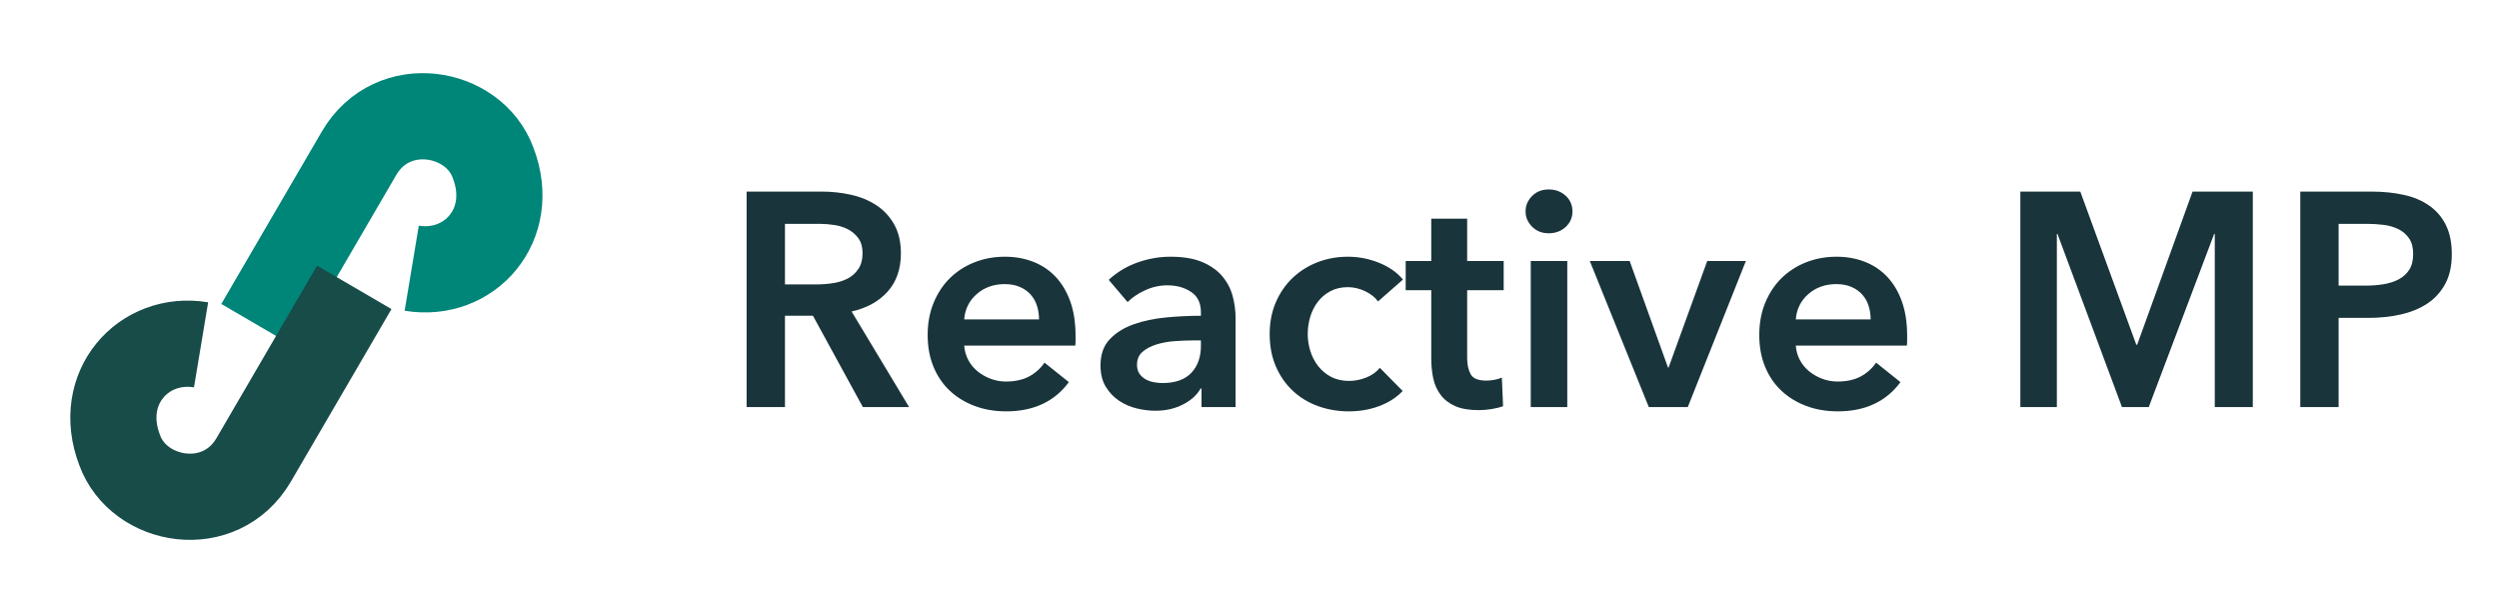
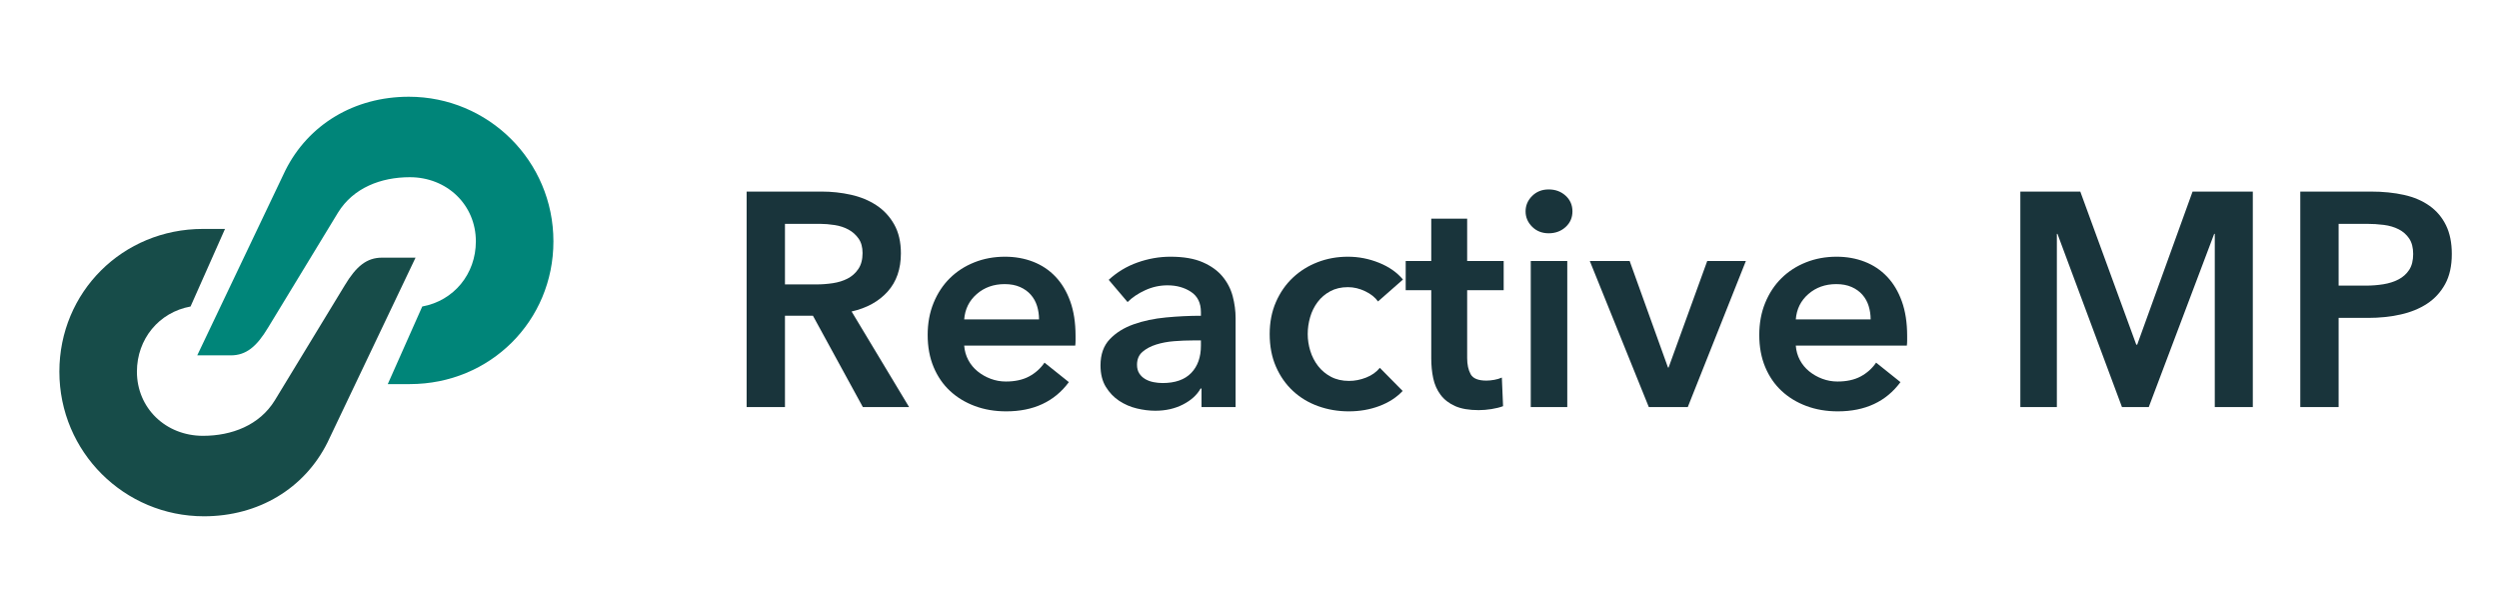
<svg xmlns="http://www.w3.org/2000/svg" width="522" height="128" viewBox="0 0 522 128" role="img" aria-label="Reactive MP">
-   <g stroke="#008579">
-     <path d="M54 68 75 32C82 20 99 23 103 34C108 47 98 58 86 56" fill="none" stroke-width="18" />
-   </g>
-   <g stroke="#174C49" transform="rotate(180 64 64)">
-     <path d="M54 68 75 32C82 20 99 23 103 34C108 47 98 58 86 56" fill="none" stroke-width="18" />
-   </g>
+   <path d="M41.2 74.2 59.6 35.6C64.4 26 74.0 20.2 85.4 20.2C102.0 20.2 115.6 33.6 115.6 50.4C115.6 67.0 102.4 80.2 85.6 80.2H81.0L88.2 64.0C94.8 62.8 99.4 57.2 99.4 50.4C99.4 42.8 93.4 37 85.6 37C79.6 37 73.8 39.2 70.6 44.4L56.0 68.4C53.6 72.4 51.4 74.2 48.2 74.2H41.2Z" fill="#008579" />
+   <path d="M86.8 53.8 68.4 92.4C63.6 102.0 54.0 107.8 42.6 107.8C26.0 107.8 12.4 94.4 12.4 77.6C12.4 61.0 25.6 47.8 42.4 47.8H47.0L39.8 64.0C33.2 65.2 28.6 70.8 28.6 77.6C28.6 85.2 34.6 91.0 42.4 91.0C48.4 91.0 54.2 88.8 57.4 83.6L72.0 59.6C74.4 55.6 76.6 53.8 79.8 53.8H86.8Z" fill="#174C49" />
  <g fill="#19343B">
    <path d="M155.958 40.0H171.593Q174.771 40.0 177.758 40.667Q180.746 41.335 183.066 42.86Q185.386 44.386 186.784 46.864Q188.182 49.343 188.182 52.903Q188.182 57.797 185.417 60.879Q182.653 63.962 177.886 65.042L189.898 85.0H180.237L169.814 65.932H163.966V85.0H155.958ZM170.513 59.386Q172.229 59.386 173.945 59.131Q175.661 58.877 177.028 58.178Q178.394 57.479 179.284 56.176Q180.174 54.873 180.174 52.839Q180.174 50.996 179.347 49.82Q178.521 48.644 177.25 47.945Q175.979 47.246 174.358 46.992Q172.737 46.737 171.212 46.737H163.966V59.386Z" />
    <path d="M217.038 66.695Q217.038 65.233 216.625 63.898Q216.212 62.564 215.322 61.547Q214.432 60.53 213.066 59.926Q211.699 59.322 209.856 59.322Q206.424 59.322 204.04 61.388Q201.657 63.453 201.403 66.695ZM224.665 70.127Q224.665 70.636 224.665 71.144Q224.665 71.653 224.602 72.161H201.403Q201.53 73.814 202.261 75.18Q202.992 76.547 204.199 77.532Q205.407 78.517 206.932 79.089Q208.458 79.661 210.11 79.661Q212.97 79.661 214.941 78.612Q216.911 77.564 218.182 75.72L223.267 79.788Q218.754 85.89 210.174 85.89Q206.614 85.89 203.627 84.778Q200.64 83.665 198.447 81.631Q196.254 79.597 195.015 76.642Q193.775 73.686 193.775 69.936Q193.775 66.25 195.015 63.231Q196.254 60.212 198.415 58.083Q200.576 55.953 203.532 54.778Q206.487 53.602 209.919 53.602Q213.097 53.602 215.799 54.65Q218.5 55.699 220.47 57.765Q222.441 59.831 223.553 62.913Q224.665 65.996 224.665 70.127Z" />
    <path d="M250.979 81.123H250.788Q249.644 83.157 247.102 84.46Q244.559 85.763 241.318 85.763Q239.475 85.763 237.472 85.286Q235.47 84.809 233.786 83.697Q232.102 82.585 230.989 80.773Q229.877 78.962 229.877 76.292Q229.877 72.86 231.816 70.826Q233.754 68.792 236.805 67.712Q239.856 66.631 243.574 66.282Q247.292 65.932 250.852 65.932V65.169Q250.852 62.309 248.786 60.943Q246.72 59.576 243.86 59.576Q241.445 59.576 239.22 60.593Q236.996 61.61 235.534 63.072L231.593 58.432Q234.199 56.017 237.6 54.809Q241.0 53.602 244.496 53.602Q248.564 53.602 251.201 54.746Q253.839 55.89 255.364 57.733Q256.89 59.576 257.494 61.864Q258.097 64.153 258.097 66.441V85.0H250.979ZM250.852 71.081H249.136Q247.292 71.081 245.258 71.239Q243.225 71.398 241.508 71.939Q239.792 72.479 238.648 73.464Q237.504 74.449 237.504 76.165Q237.504 77.246 237.981 77.977Q238.458 78.708 239.22 79.153Q239.983 79.597 240.936 79.788Q241.89 79.979 242.843 79.979Q246.784 79.979 248.818 77.881Q250.852 75.784 250.852 72.161Z" />
    <path d="M287.843 62.945Q286.953 61.674 285.174 60.816Q283.394 59.958 281.551 59.958Q279.453 59.958 277.864 60.816Q276.275 61.674 275.227 63.072Q274.178 64.47 273.669 66.218Q273.161 67.966 273.161 69.746Q273.161 71.525 273.701 73.273Q274.242 75.021 275.322 76.419Q276.403 77.818 278.023 78.676Q279.644 79.534 281.805 79.534Q283.585 79.534 285.364 78.835Q287.144 78.136 288.225 76.801L292.992 81.631Q291.085 83.665 288.129 84.778Q285.174 85.89 281.742 85.89Q278.373 85.89 275.354 84.809Q272.335 83.729 270.078 81.631Q267.822 79.534 266.519 76.547Q265.216 73.559 265.216 69.746Q265.216 66.059 266.519 63.072Q267.822 60.085 270.047 57.987Q272.271 55.89 275.227 54.746Q278.182 53.602 281.551 53.602Q284.919 53.602 288.066 54.873Q291.212 56.144 293.055 58.369Z" />
    <path d="M293.627 60.593V54.492H298.966V45.657H306.466V54.492H314.093V60.593H306.466V74.767Q306.466 76.801 307.197 78.136Q307.928 79.47 310.47 79.47Q311.233 79.47 312.123 79.311Q313.013 79.153 313.712 78.835L313.966 84.809Q312.949 85.191 311.551 85.413Q310.153 85.636 308.881 85.636Q305.831 85.636 303.924 84.778Q302.017 83.919 300.905 82.426Q299.792 80.932 299.379 78.994Q298.966 77.055 298.966 74.831V60.593Z" />
    <path d="M319.75 54.492H327.377V85.0H319.75ZM318.669 44.131Q318.669 42.288 320.036 40.922Q321.403 39.555 323.5 39.555Q325.597 39.555 327.028 40.858Q328.458 42.161 328.458 44.131Q328.458 46.102 327.028 47.405Q325.597 48.708 323.5 48.708Q321.403 48.708 320.036 47.341Q318.669 45.975 318.669 44.131Z" />
    <path d="M332.081 54.492H340.407L348.415 76.737H348.542L356.614 54.492H364.686L352.547 85.0H344.411Z" />
    <path d="M390.746 66.695Q390.746 65.233 390.333 63.898Q389.919 62.564 389.03 61.547Q388.14 60.53 386.773 59.926Q385.407 59.322 383.564 59.322Q380.131 59.322 377.748 61.388Q375.364 63.453 375.11 66.695ZM398.373 70.127Q398.373 70.636 398.373 71.144Q398.373 71.653 398.309 72.161H375.11Q375.237 73.814 375.968 75.18Q376.699 76.547 377.907 77.532Q379.114 78.517 380.64 79.089Q382.165 79.661 383.818 79.661Q386.678 79.661 388.648 78.612Q390.619 77.564 391.89 75.72L396.975 79.788Q392.462 85.89 383.881 85.89Q380.322 85.89 377.335 84.778Q374.347 83.665 372.155 81.631Q369.962 79.597 368.722 76.642Q367.483 73.686 367.483 69.936Q367.483 66.25 368.722 63.231Q369.962 60.212 372.123 58.083Q374.284 55.953 377.239 54.778Q380.195 53.602 383.627 53.602Q386.805 53.602 389.506 54.65Q392.208 55.699 394.178 57.765Q396.148 59.831 397.261 62.913Q398.373 65.996 398.373 70.127Z" />
    <path d="" />
    <path d="M422.017 40.0H434.538L446.233 71.97H446.424L457.992 40.0H470.576V85.0H462.631V48.835H462.504L448.839 85.0H443.246L429.771 48.835H429.644V85.0H422.017Z" />
    <path d="M480.492 40.0H495.174Q499.051 40.0 502.165 40.699Q505.28 41.398 507.504 42.987Q509.729 44.576 510.936 47.055Q512.144 49.534 512.144 53.03Q512.144 56.78 510.746 59.322Q509.347 61.864 506.964 63.422Q504.581 64.979 501.403 65.678Q498.225 66.377 494.665 66.377H488.5V85.0H480.492ZM494.093 59.64Q496.064 59.64 497.843 59.354Q499.623 59.068 501.021 58.337Q502.419 57.606 503.246 56.335Q504.072 55.064 504.072 53.03Q504.072 51.059 503.246 49.82Q502.419 48.581 501.053 47.881Q499.686 47.182 497.939 46.96Q496.191 46.737 494.347 46.737H488.5V59.64Z" />
  </g>
</svg>
